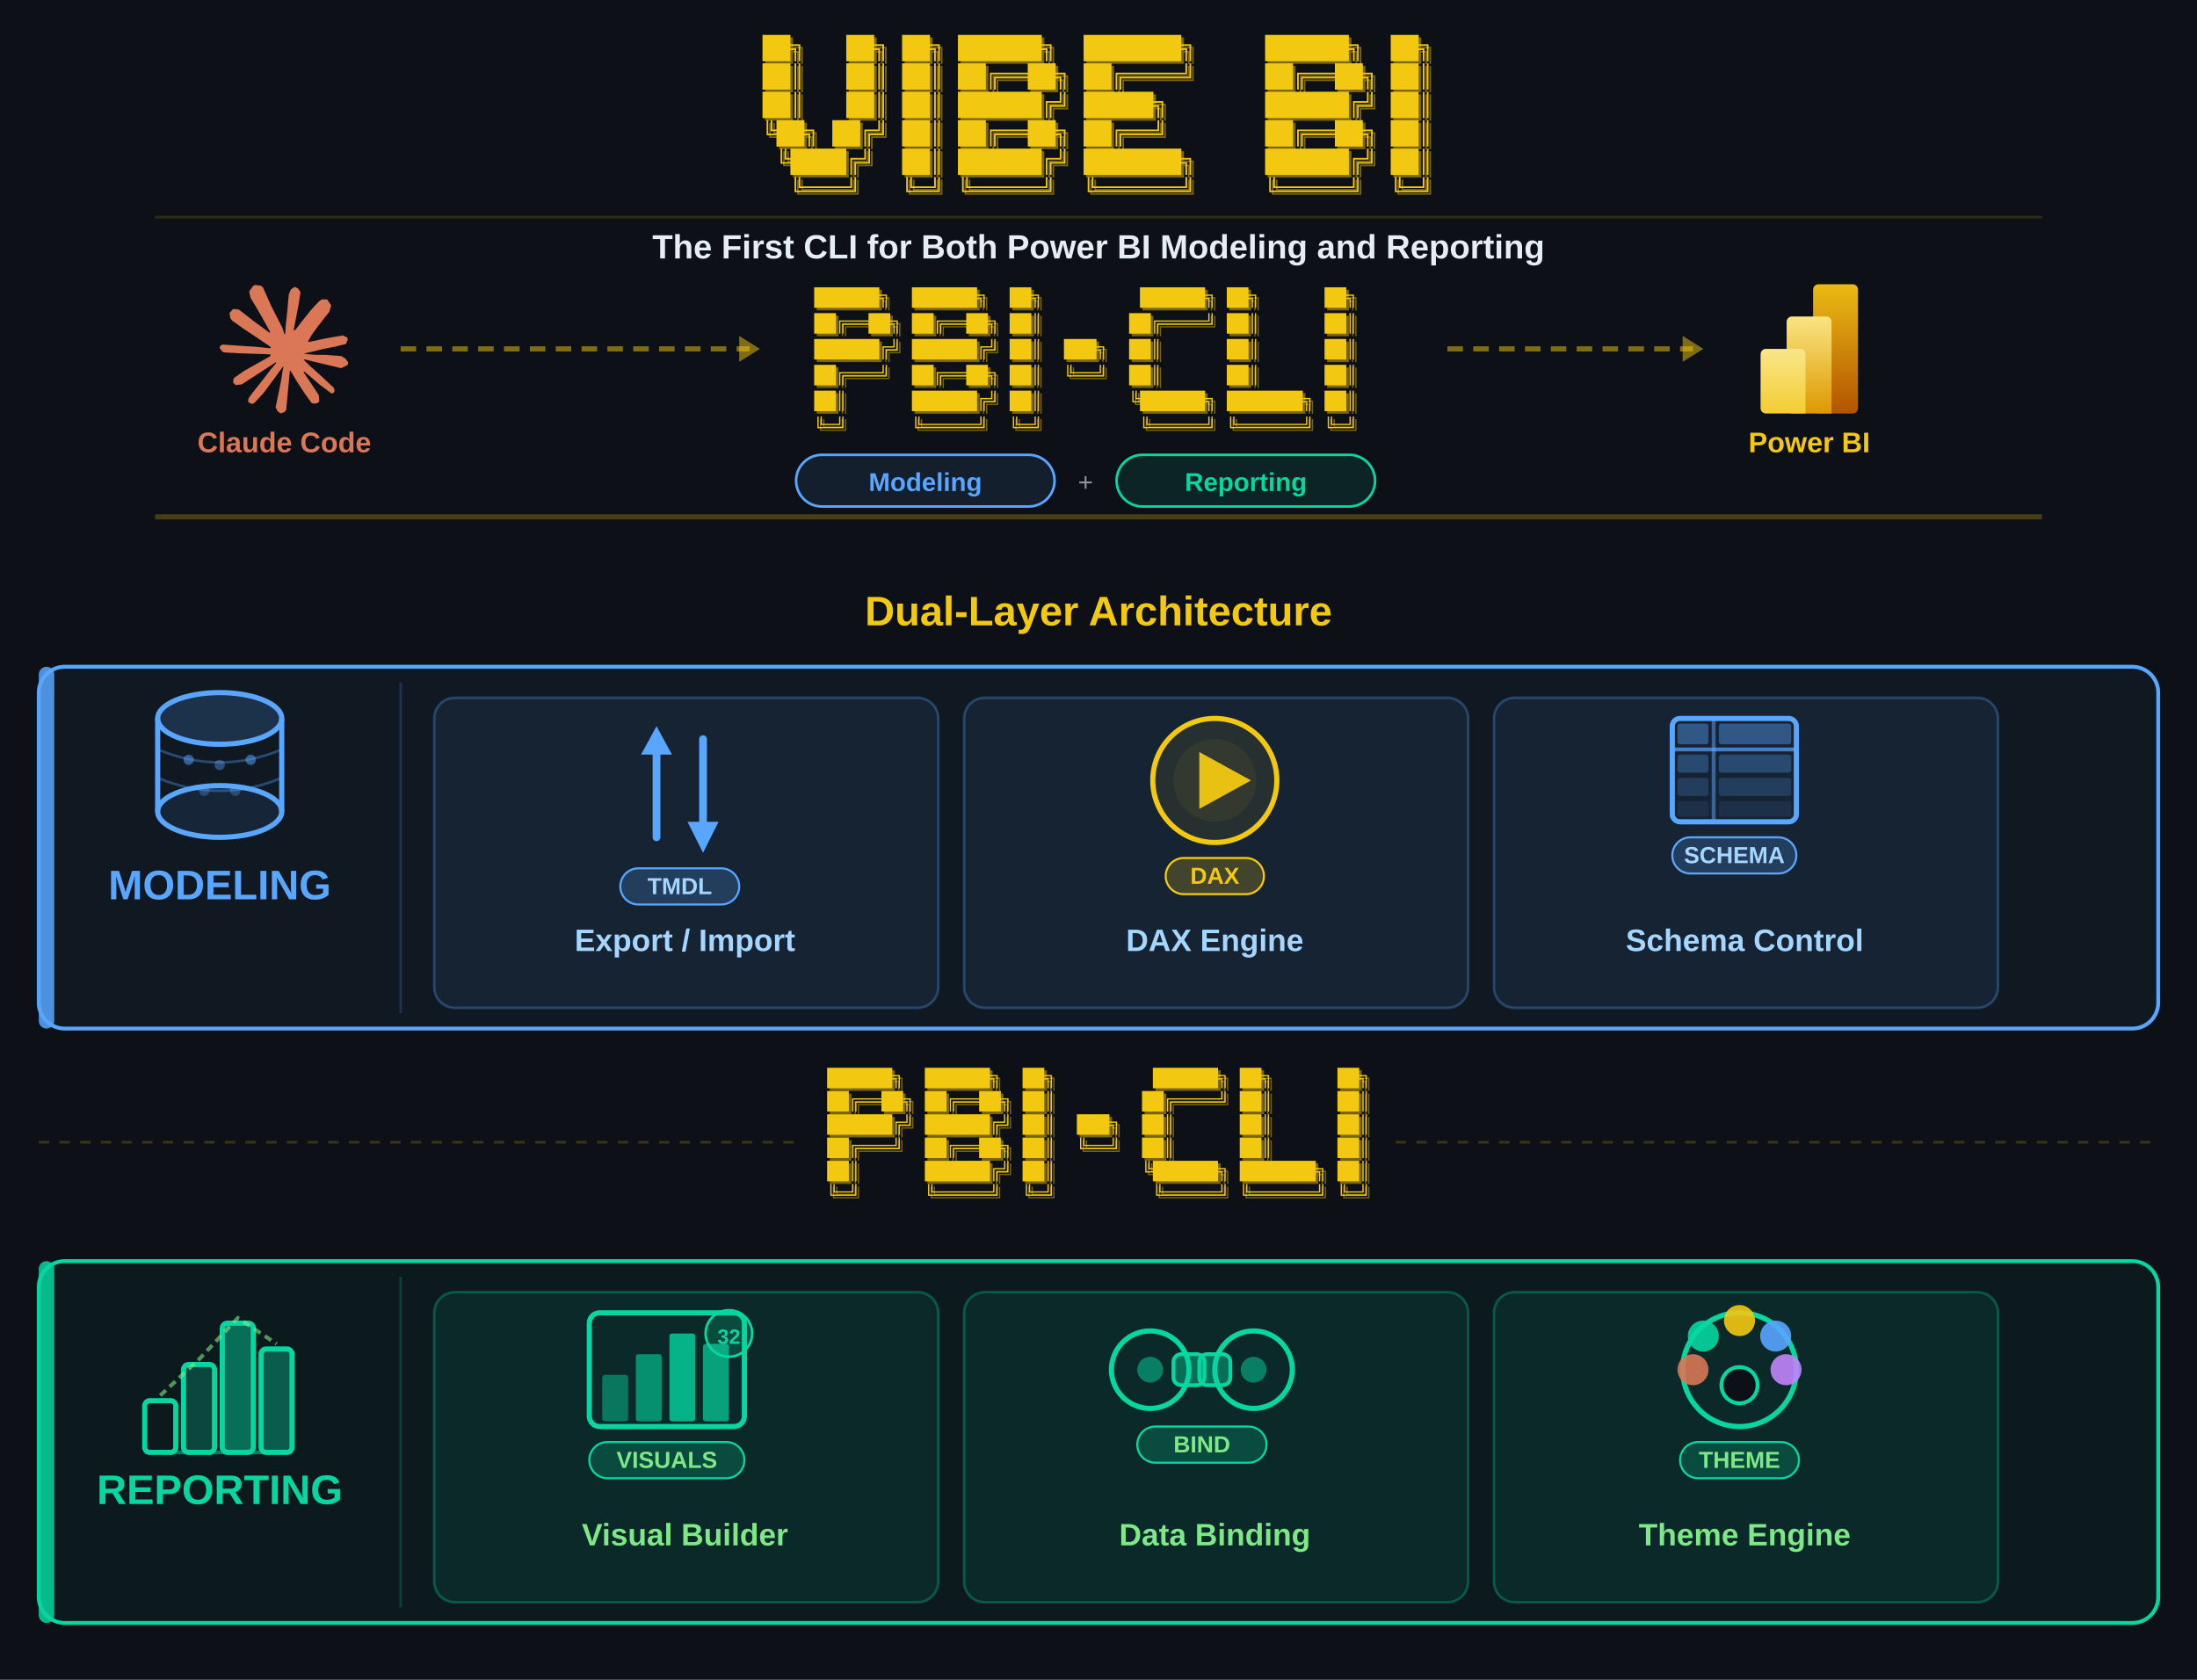
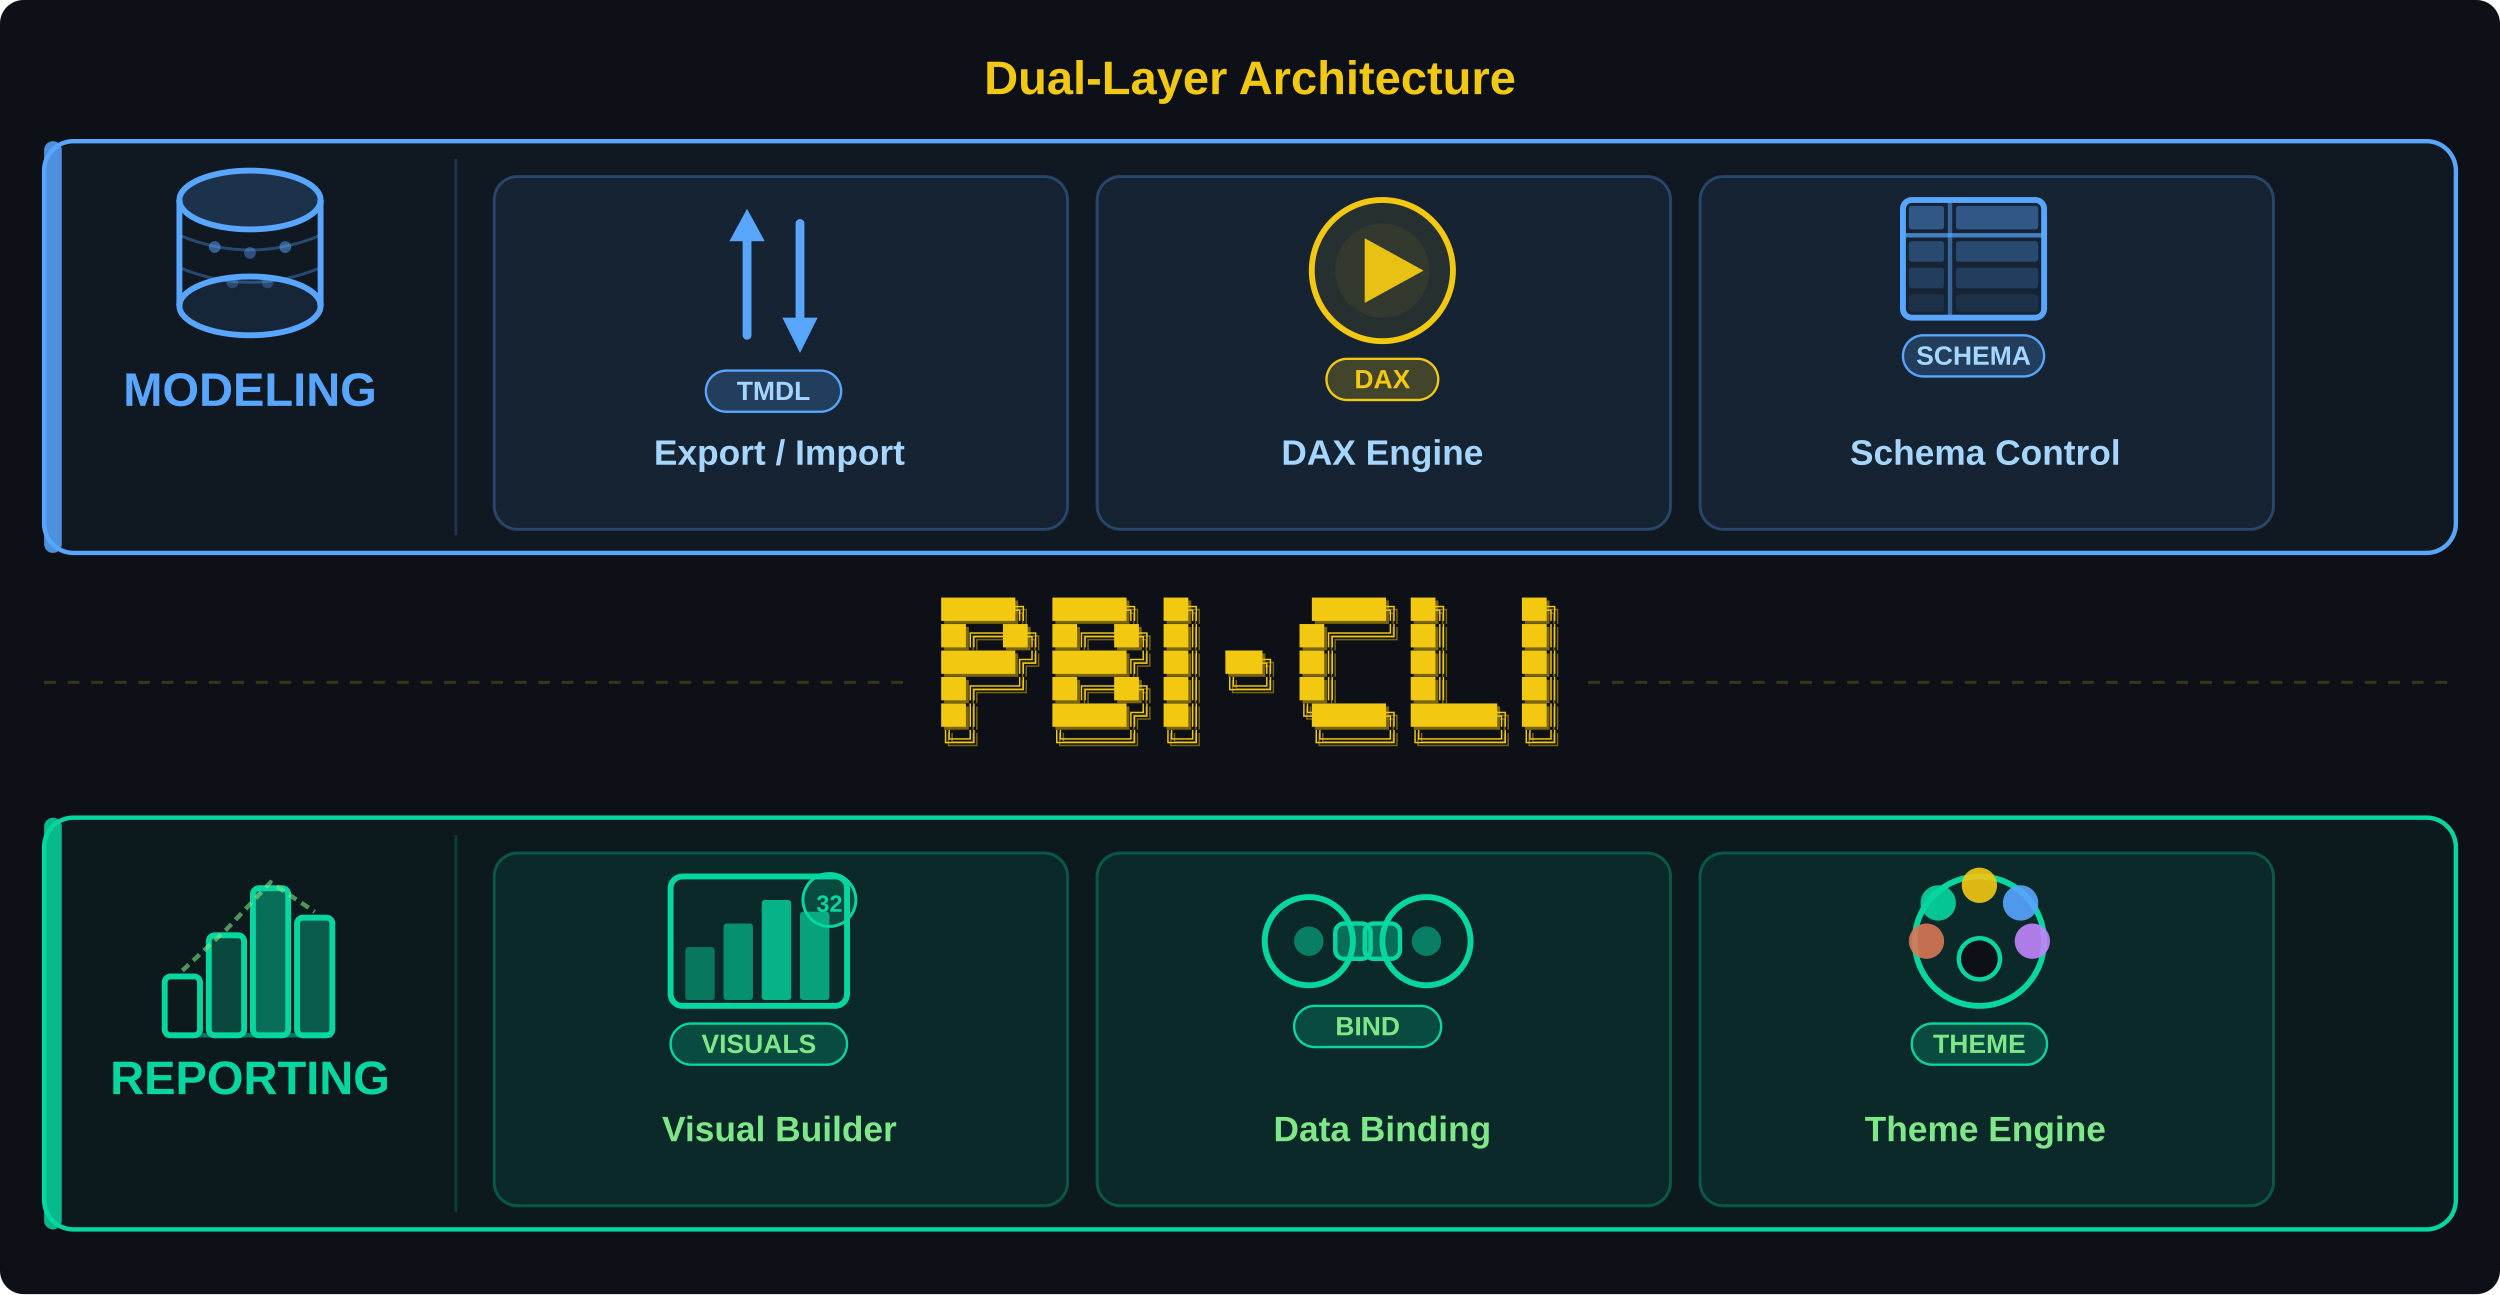
- <svg xmlns="http://www.w3.org/2000/svg" width="850" height="650" viewBox="0 0 850 650">
-   <defs>
-     <linearGradient id="hdr-bar1" x1="50%" y1="0%" x2="50%" y2="100%">
-       <stop offset="0%" stop-color="#EBBB14" />
-       <stop offset="100%" stop-color="#B25400" />
-     </linearGradient>
-     <linearGradient id="hdr-bar2" x1="50%" y1="0%" x2="50%" y2="100%">
-       <stop offset="0%" stop-color="#F9E583" />
-       <stop offset="100%" stop-color="#DE9800" />
-     </linearGradient>
-     <linearGradient id="hdr-bar3" x1="50%" y1="0%" x2="50%" y2="100%">
-       <stop offset="0%" stop-color="#F9E68B" />
-       <stop offset="100%" stop-color="#F3CD32" />
-     </linearGradient>
-     <linearGradient id="pbi-lg1" x1="50%" y1="0%" x2="50%" y2="100%">
-       <stop offset="0%" stop-color="#EBBB14" />
-       <stop offset="100%" stop-color="#B25400" />
-     </linearGradient>
-     <linearGradient id="pbi-lg2" x1="50%" y1="0%" x2="50%" y2="100%">
-       <stop offset="0%" stop-color="#F9E583" />
-       <stop offset="100%" stop-color="#DE9800" />
-     </linearGradient>
-     <linearGradient id="pbi-lg5" x1="50%" y1="0%" x2="50%" y2="100%">
-       <stop offset="0%" stop-color="#F9E68B" />
-       <stop offset="100%" stop-color="#F3CD32" />
-     </linearGradient>
-   </defs>
-   <rect width="100%" height="100%" fill="#0d1117" />
-   <text font-family="'Courier New', Courier, monospace" font-size="9" fill="#7A6508" xml:space="preserve">
-     <tspan x="296" y="22">██╗   ██╗ ██╗ ██████╗  ███████╗     ██████╗  ██╗</tspan>
-     <tspan x="296" y="33">██║   ██║ ██║ ██╔══██╗ ██╔════╝     ██╔══██╗ ██║</tspan>
-     <tspan x="296" y="44">██║   ██║ ██║ ██████╔╝ █████╗       ██████╔╝ ██║</tspan>
-     <tspan x="296" y="55">╚██╗ ██╔╝ ██║ ██╔══██╗ ██╔══╝       ██╔══██╗ ██║</tspan>
-     <tspan x="296" y="66"> ╚████╔╝  ██║ ██████╔╝ ███████╗     ██████╔╝ ██║</tspan>
-     <tspan x="296" y="77">  ╚═══╝   ╚═╝ ╚═════╝  ╚══════╝     ╚═════╝  ╚═╝</tspan>
-   </text>
-   <text font-family="'Courier New', Courier, monospace" font-size="9" fill="#F2C811" xml:space="preserve">
-     <tspan x="295" y="21">██╗   ██╗ ██╗ ██████╗  ███████╗     ██████╗  ██╗</tspan>
-     <tspan x="295" y="32">██║   ██║ ██║ ██╔══██╗ ██╔════╝     ██╔══██╗ ██║</tspan>
-     <tspan x="295" y="43">██║   ██║ ██║ ██████╔╝ █████╗       ██████╔╝ ██║</tspan>
-     <tspan x="295" y="54">╚██╗ ██╔╝ ██║ ██╔══██╗ ██╔══╝       ██╔══██╗ ██║</tspan>
-     <tspan x="295" y="65"> ╚████╔╝  ██║ ██████╔╝ ███████╗     ██████╔╝ ██║</tspan>
-     <tspan x="295" y="76">  ╚═══╝   ╚═╝ ╚═════╝  ╚══════╝     ╚═════╝  ╚═╝</tspan>
-   </text>
-   <line x1="60" y1="84" x2="790" y2="84" stroke="#F2C811" stroke-opacity="0.15" stroke-width="1" />
-   <text x="425" y="100" font-family="'Segoe UI', Arial, sans-serif" font-size="13" fill="#e6edf3" text-anchor="middle" font-weight="600">The First CLI for Both Power BI Modeling and Reporting</text>
-   <svg x="85" y="110" width="50" height="50" viewBox="0 0 1200 1200">
-     <path fill="#d97757" d="M 233.96 800.215 L 468.644 668.537 L 472.591 657.101 L 468.644 650.738 L 457.208 650.738 L 417.987 648.322 L 283.893 644.698 L 167.597 639.866 L 54.926 633.826 L 26.577 627.785 L 3.3e-05 592.752 L 2.738 575.275 L 26.577 559.248 L 60.725 562.228 L 136.188 567.383 L 249.423 575.195 L 331.57 580.027 L 453.262 592.671 L 472.591 592.671 L 475.329 584.859 L 468.725 580.027 L 463.571 575.195 L 346.389 495.785 L 219.544 411.866 L 153.101 363.544 L 117.181 339.06 L 99.06 316.107 L 91.248 266.014 L 123.866 230.094 L 167.678 233.074 L 178.873 236.054 L 223.248 270.201 L 318.04 343.57 L 441.826 434.738 L 459.946 449.799 L 467.195 444.644 L 468.081 441.02 L 459.946 427.409 L 392.617 305.718 L 320.779 181.933 L 288.805 130.631 L 280.349 99.866 C 277.369 87.221 275.195 76.591 275.195 63.624 L 312.322 13.208 L 332.859 6.604 L 382.389 13.208 L 403.248 31.329 L 434.014 101.718 L 483.866 212.537 L 561.181 363.221 L 583.812 407.919 L 595.893 449.315 L 600.403 461.96 L 608.215 461.96 L 608.215 454.712 L 614.577 369.826 L 626.336 265.611 L 637.772 131.517 L 641.718 93.745 L 660.403 48.483 L 697.53 24 L 726.524 37.852 L 750.363 72 L 747.06 94.067 L 732.886 186.201 L 705.101 330.524 L 686.98 427.168 L 697.53 427.168 L 709.611 415.087 L 758.497 350.175 L 840.644 247.49 L 876.886 206.738 L 919.168 161.718 L 946.309 140.295 L 997.611 140.295 L 1035.383 196.43 L 1018.47 254.416 L 965.638 321.423 L 921.826 378.202 L 859.007 462.765 L 819.785 530.416 L 823.409 535.812 L 832.752 534.926 L 974.658 504.725 L 1051.329 490.873 L 1142.819 475.168 L 1184.215 494.497 L 1188.725 514.148 L 1172.456 554.336 L 1074.604 578.497 L 959.839 601.45 L 788.94 641.879 L 786.846 643.409 L 789.262 646.389 L 866.255 653.638 L 899.195 655.409 L 979.812 655.409 L 1129.933 666.604 L 1169.154 692.537 L 1192.671 724.269 L 1188.725 748.43 L 1128.322 779.195 L 1046.819 759.866 L 856.591 714.604 L 791.356 698.336 L 782.336 698.336 L 782.336 703.732 L 836.698 756.886 L 936.322 846.846 L 1061.074 962.819 L 1067.436 991.49 L 1051.409 1014.121 L 1034.497 1011.705 L 924.886 929.235 L 882.604 892.108 L 786.846 811.49 L 780.483 811.49 L 780.483 819.946 L 802.55 852.242 L 919.087 1027.409 L 925.128 1081.128 L 916.671 1098.604 L 886.47 1109.154 L 853.289 1103.114 L 785.074 1007.356 L 714.685 899.517 L 657.906 802.872 L 650.98 806.819 L 617.477 1167.705 L 601.772 1186.148 L 565.53 1200 L 535.329 1177.047 L 519.302 1139.92 L 535.329 1066.551 L 554.658 970.792 L 570.362 894.685 L 584.537 800.134 L 592.993 768.725 L 592.43 766.631 L 585.503 767.517 L 514.228 865.369 L 405.826 1011.866 L 320.054 1103.678 L 299.517 1111.812 L 263.92 1093.369 L 267.221 1060.43 L 287.114 1031.114 L 405.826 880.107 L 477.423 786.524 L 523.651 732.483 L 523.329 724.671 L 520.591 724.671 L 205.289 929.396 L 149.154 936.644 L 124.993 914.014 L 127.973 876.886 L 139.409 864.805 L 234.201 799.57 L 233.879 799.893 Z" />
-   </svg>
-   <text x="110" y="175" font-family="'Segoe UI', Arial, sans-serif" font-size="11" fill="#d97757" text-anchor="middle" font-weight="600">Claude Code</text>
-   <line x1="155" y1="135" x2="290" y2="135" stroke="#F2C811" stroke-width="2" stroke-dasharray="6,4" stroke-opacity="0.5" />
-   <polygon points="294,135 286,130 286,140" fill="#F2C811" fill-opacity="0.5" />
+ <svg xmlns="http://www.w3.org/2000/svg" width="850" height="440" viewBox="0 0 850 440">
+   <rect width="100%" height="100%" fill="#0d1117" rx="8" />
+   <text x="425" y="32" font-family="'Segoe UI', Arial, sans-serif" font-size="16" fill="#F2C811" text-anchor="middle" font-weight="bold">Dual-Layer Architecture</text>
+   <rect x="15" y="48" width="820" height="140" rx="10" fill="#58a6ff" fill-opacity="0.05" stroke="#58a6ff" stroke-width="1.5" />
+   <rect x="15" y="48" width="6" height="140" rx="3" fill="#58a6ff" fill-opacity="0.85" />
+   <g transform="translate(59, 58)">
+     <ellipse cx="26" cy="10" rx="24" ry="10" fill="#58a6ff" fill-opacity="0.18" stroke="#58a6ff" stroke-width="2" />
+     <line x1="2" y1="10" x2="2" y2="46" stroke="#58a6ff" stroke-width="2" />
+     <line x1="50" y1="10" x2="50" y2="46" stroke="#58a6ff" stroke-width="2" />
+     <ellipse cx="26" cy="46" rx="24" ry="10" fill="#58a6ff" fill-opacity="0.1" stroke="#58a6ff" stroke-width="2" />
+     <path d="M2,22 Q26,32 50,22" fill="none" stroke="#58a6ff" stroke-width="1" opacity="0.35" />
+     <path d="M2,33 Q26,43 50,33" fill="none" stroke="#58a6ff" stroke-width="1" opacity="0.35" />
+     <circle cx="14" cy="26" r="2" fill="#58a6ff" fill-opacity="0.5" />
+     <circle cx="26" cy="28" r="2" fill="#58a6ff" fill-opacity="0.4" />
+     <circle cx="38" cy="26" r="2" fill="#58a6ff" fill-opacity="0.5" />
+     <circle cx="20" cy="38" r="2" fill="#58a6ff" fill-opacity="0.3" />
+     <circle cx="32" cy="38" r="2" fill="#58a6ff" fill-opacity="0.3" />
+   </g>
+   <text x="85" y="138" font-family="'Segoe UI', Arial, sans-serif" font-size="16" fill="#58a6ff" font-weight="bold" text-anchor="middle">MODELING</text>
+   <line x1="155" y1="54" x2="155" y2="182" stroke="#58a6ff" stroke-opacity="0.2" stroke-width="1" />
+   <rect x="168" y="60" width="195" height="120" rx="8" fill="#58a6ff" fill-opacity="0.08" stroke="#58a6ff" stroke-opacity="0.3" stroke-width="1" />
+   <g transform="translate(240, 68)">
+     <line x1="14" y1="46" x2="14" y2="8" stroke="#58a6ff" stroke-width="3" stroke-linecap="round" />
+     <polygon points="14,3 8,14 20,14" fill="#58a6ff" />
+     <line x1="32" y1="8" x2="32" y2="46" stroke="#58a6ff" stroke-width="3" stroke-linecap="round" />
+     <polygon points="32,52 26,40 38,40" fill="#58a6ff" />
+     <rect x="0" y="58" width="46" height="14" rx="7" fill="#58a6ff" fill-opacity="0.2" stroke="#58a6ff" stroke-width="0.8" />
+     <text x="23" y="68" font-family="'Segoe UI', Arial, sans-serif" font-size="9" fill="#a5d6ff" text-anchor="middle" font-weight="600">TMDL</text>
+   </g>
+   <text x="265" y="158" font-family="'Segoe UI', Arial, sans-serif" font-size="12" fill="#a5d6ff" text-anchor="middle" font-weight="600">Export / Import</text>
+   <rect x="373" y="60" width="195" height="120" rx="8" fill="#58a6ff" fill-opacity="0.08" stroke="#58a6ff" stroke-opacity="0.3" stroke-width="1" />
+   <g transform="translate(446, 68)">
+     <circle cx="24" cy="24" r="24" fill="#F2C811" fill-opacity="0.08" stroke="#F2C811" stroke-width="2" />
+     <circle cx="24" cy="24" r="16" fill="#F2C811" fill-opacity="0.06" />
+     <polygon points="18,13 18,35 38,24" fill="#F2C811" fill-opacity="0.95" />
+     <rect x="5" y="54" width="38" height="14" rx="7" fill="#F2C811" fill-opacity="0.2" stroke="#F2C811" stroke-width="0.8" />
+     <text x="24" y="64" font-family="'Segoe UI', Arial, sans-serif" font-size="9" fill="#F2C811" text-anchor="middle" font-weight="600">DAX</text>
+   </g>
+   <text x="470" y="158" font-family="'Segoe UI', Arial, sans-serif" font-size="12" fill="#a5d6ff" text-anchor="middle" font-weight="600">DAX Engine</text>
+   <rect x="578" y="60" width="195" height="120" rx="8" fill="#58a6ff" fill-opacity="0.08" stroke="#58a6ff" stroke-opacity="0.3" stroke-width="1" />
+   <g transform="translate(647, 68)">
+     <rect x="0" y="0" width="48" height="40" rx="3" fill="none" stroke="#58a6ff" stroke-width="2" />
+     <line x1="0" y1="12" x2="48" y2="12" stroke="#58a6ff" stroke-width="1.5" opacity="0.7" />
+     <line x1="16" y1="0" x2="16" y2="40" stroke="#58a6ff" stroke-width="1.5" opacity="0.5" />
+     <rect x="2" y="2" width="12" height="8" rx="1" fill="#58a6ff" fill-opacity="0.4" />
+     <rect x="18" y="2" width="28" height="8" rx="1" fill="#58a6ff" fill-opacity="0.4" />
+     <rect x="2" y="14" width="12" height="7" rx="1" fill="#58a6ff" fill-opacity="0.3" />
+     <rect x="18" y="14" width="28" height="7" rx="1" fill="#58a6ff" fill-opacity="0.3" />
+     <rect x="2" y="23" width="12" height="7" rx="1" fill="#58a6ff" fill-opacity="0.2" />
+     <rect x="18" y="23" width="28" height="7" rx="1" fill="#58a6ff" fill-opacity="0.2" />
+     <rect x="2" y="32" width="12" height="6" rx="1" fill="#58a6ff" fill-opacity="0.1" />
+     <rect x="18" y="32" width="28" height="6" rx="1" fill="#58a6ff" fill-opacity="0.1" />
+     <rect x="0" y="46" width="48" height="14" rx="7" fill="#58a6ff" fill-opacity="0.2" stroke="#58a6ff" stroke-width="0.8" />
+     <text x="24" y="56" font-family="'Segoe UI', Arial, sans-serif" font-size="9" fill="#a5d6ff" text-anchor="middle" font-weight="600">SCHEMA</text>
+   </g>
+   <text x="675" y="158" font-family="'Segoe UI', Arial, sans-serif" font-size="12" fill="#a5d6ff" text-anchor="middle" font-weight="600">Schema Control</text>
+   <line x1="15" y1="232" x2="310" y2="232" stroke="#F2C811" stroke-opacity="0.2" stroke-width="1" stroke-dasharray="4,4" />
+   <line x1="540" y1="232" x2="835" y2="232" stroke="#F2C811" stroke-opacity="0.2" stroke-width="1" stroke-dasharray="4,4" />
  <text font-family="'Courier New', Courier, monospace" font-size="7" fill="#7A6508" xml:space="preserve">
-     <tspan x="316" y="118">██████╗  ██████╗  ██╗         ██████╗ ██╗      ██╗</tspan>
-     <tspan x="316" y="128">██╔══██╗ ██╔══██╗ ██║        ██╔════╝ ██║      ██║</tspan>
-     <tspan x="316" y="138">██████╔╝ ██████╔╝ ██║  ███╗  ██║      ██║      ██║</tspan>
-     <tspan x="316" y="148">██╔═══╝  ██╔══██╗ ██║  ╚══╝  ██║      ██║      ██║</tspan>
-     <tspan x="316" y="158">██║      ██████╔╝ ██║        ╚██████╗ ███████╗ ██║</tspan>
-     <tspan x="316" y="168">╚═╝      ╚═════╝  ╚═╝         ╚═════╝ ╚══════╝ ╚═╝</tspan>
+     <tspan x="321" y="210">██████╗  ██████╗  ██╗         ██████╗ ██╗      ██╗</tspan>
+     <tspan x="321" y="219">██╔══██╗ ██╔══██╗ ██║        ██╔════╝ ██║      ██║</tspan>
+     <tspan x="321" y="228">██████╔╝ ██████╔╝ ██║  ███╗  ██║      ██║      ██║</tspan>
+     <tspan x="321" y="237">██╔═══╝  ██╔══██╗ ██║  ╚══╝  ██║      ██║      ██║</tspan>
+     <tspan x="321" y="246">██║      ██████╔╝ ██║        ╚██████╗ ███████╗ ██║</tspan>
+     <tspan x="321" y="255">╚═╝      ╚═════╝  ╚═╝         ╚═════╝ ╚══════╝ ╚═╝</tspan>
  </text>
  <text font-family="'Courier New', Courier, monospace" font-size="7" fill="#F2C811" xml:space="preserve">
-     <tspan x="315" y="117">██████╗  ██████╗  ██╗         ██████╗ ██╗      ██╗</tspan>
-     <tspan x="315" y="127">██╔══██╗ ██╔══██╗ ██║        ██╔════╝ ██║      ██║</tspan>
-     <tspan x="315" y="137">██████╔╝ ██████╔╝ ██║  ███╗  ██║      ██║      ██║</tspan>
-     <tspan x="315" y="147">██╔═══╝  ██╔══██╗ ██║  ╚══╝  ██║      ██║      ██║</tspan>
-     <tspan x="315" y="157">██║      ██████╔╝ ██║        ╚██████╗ ███████╗ ██║</tspan>
-     <tspan x="315" y="167">╚═╝      ╚═════╝  ╚═╝         ╚═════╝ ╚══════╝ ╚═╝</tspan>
+     <tspan x="320" y="209">██████╗  ██████╗  ██╗         ██████╗ ██╗      ██╗</tspan>
+     <tspan x="320" y="218">██╔══██╗ ██╔══██╗ ██║        ██╔════╝ ██║      ██║</tspan>
+     <tspan x="320" y="227">██████╔╝ ██████╔╝ ██║  ███╗  ██║      ██║      ██║</tspan>
+     <tspan x="320" y="236">██╔═══╝  ██╔══██╗ ██║  ╚══╝  ██║      ██║      ██║</tspan>
+     <tspan x="320" y="245">██║      ██████╔╝ ██║        ╚██████╗ ███████╗ ██║</tspan>
+     <tspan x="320" y="254">╚═╝      ╚═════╝  ╚═╝         ╚═════╝ ╚══════╝ ╚═╝</tspan>
  </text>
-   <line x1="560" y1="135" x2="655" y2="135" stroke="#F2C811" stroke-width="2" stroke-dasharray="6,4" stroke-opacity="0.5" />
-   <polygon points="659,135 651,130 651,140" fill="#F2C811" fill-opacity="0.5" />
-   <svg x="675" y="110" width="50" height="50" viewBox="0 0 630 630">
-     <g transform="translate(77.5, 0)">
-       <rect fill="url(#pbi-lg1)" x="256" y="0" width="219" height="630" rx="26" />
-       <path fill="url(#pbi-lg2)" d="M346,604 L346,630 L320,630 L153,630 C138.64,630 127,618.36 127,604 L127,183 C127,168.64 138.64,157 153,157 L320,157 C334.36,157 346,168.64 346,183 L346,604 Z" />
-       <path fill="url(#pbi-lg5)" d="M219,604 L219,630 L193,630 L26,630 C11.64,630 0,618.36 0,604 L0,341 C0,326.64 11.64,315 26,315 L193,315 C207.36,315 219,326.64 219,341 L219,604 Z" />
-     </g>
-   </svg>
-   <text x="700" y="175" font-family="'Segoe UI', Arial, sans-serif" font-size="11" fill="#F2C811" text-anchor="middle" font-weight="600">Power BI</text>
-   <rect x="308" y="176" width="100" height="20" rx="10" fill="#58a6ff" fill-opacity="0.1" stroke="#58a6ff" stroke-width="1" />
-   <text x="358" y="190" font-family="'Segoe UI', Arial, sans-serif" font-size="10" fill="#58a6ff" text-anchor="middle" font-weight="600">Modeling</text>
-   <text x="420" y="190" font-family="'Segoe UI', Arial, sans-serif" font-size="10" fill="#8b949e" text-anchor="middle">+</text>
-   <rect x="432" y="176" width="100" height="20" rx="10" fill="#06d6a0" fill-opacity="0.1" stroke="#06d6a0" stroke-width="1" />
-   <text x="482" y="190" font-family="'Segoe UI', Arial, sans-serif" font-size="10" fill="#06d6a0" text-anchor="middle" font-weight="600">Reporting</text>
-   <line x1="60" y1="200" x2="790" y2="200" stroke="#F2C811" stroke-opacity="0.25" stroke-width="2" />
-   <g transform="translate(0, 210)">
-     <text x="425" y="32" font-family="'Segoe UI', Arial, sans-serif" font-size="16" fill="#F2C811" text-anchor="middle" font-weight="bold">Dual-Layer Architecture</text>
-     <rect x="15" y="48" width="820" height="140" rx="10" fill="#58a6ff" fill-opacity="0.05" stroke="#58a6ff" stroke-width="1.5" />
-     <rect x="15" y="48" width="6" height="140" rx="3" fill="#58a6ff" fill-opacity="0.85" />
-     <g transform="translate(59, 58)">
-       <ellipse cx="26" cy="10" rx="24" ry="10" fill="#58a6ff" fill-opacity="0.18" stroke="#58a6ff" stroke-width="2" />
-       <line x1="2" y1="10" x2="2" y2="46" stroke="#58a6ff" stroke-width="2" />
-       <line x1="50" y1="10" x2="50" y2="46" stroke="#58a6ff" stroke-width="2" />
-       <ellipse cx="26" cy="46" rx="24" ry="10" fill="#58a6ff" fill-opacity="0.1" stroke="#58a6ff" stroke-width="2" />
-       <path d="M2,22 Q26,32 50,22" fill="none" stroke="#58a6ff" stroke-width="1" opacity="0.35" />
-       <path d="M2,33 Q26,43 50,33" fill="none" stroke="#58a6ff" stroke-width="1" opacity="0.35" />
-       <circle cx="14" cy="26" r="2" fill="#58a6ff" fill-opacity="0.5" />
-       <circle cx="26" cy="28" r="2" fill="#58a6ff" fill-opacity="0.4" />
-       <circle cx="38" cy="26" r="2" fill="#58a6ff" fill-opacity="0.5" />
-       <circle cx="20" cy="38" r="2" fill="#58a6ff" fill-opacity="0.3" />
-       <circle cx="32" cy="38" r="2" fill="#58a6ff" fill-opacity="0.3" />
-     </g>
-     <text x="85" y="138" font-family="'Segoe UI', Arial, sans-serif" font-size="16" fill="#58a6ff" font-weight="bold" text-anchor="middle">MODELING</text>
-     <line x1="155" y1="54" x2="155" y2="182" stroke="#58a6ff" stroke-opacity="0.2" stroke-width="1" />
-     <rect x="168" y="60" width="195" height="120" rx="8" fill="#58a6ff" fill-opacity="0.08" stroke="#58a6ff" stroke-opacity="0.3" stroke-width="1" />
-     <g transform="translate(240, 68)">
-       <line x1="14" y1="46" x2="14" y2="8" stroke="#58a6ff" stroke-width="3" stroke-linecap="round" />
-       <polygon points="14,3 8,14 20,14" fill="#58a6ff" />
-       <line x1="32" y1="8" x2="32" y2="46" stroke="#58a6ff" stroke-width="3" stroke-linecap="round" />
-       <polygon points="32,52 26,40 38,40" fill="#58a6ff" />
-       <rect x="0" y="58" width="46" height="14" rx="7" fill="#58a6ff" fill-opacity="0.2" stroke="#58a6ff" stroke-width="0.8" />
-       <text x="23" y="68" font-family="'Segoe UI', Arial, sans-serif" font-size="9" fill="#a5d6ff" text-anchor="middle" font-weight="600">TMDL</text>
-     </g>
-     <text x="265" y="158" font-family="'Segoe UI', Arial, sans-serif" font-size="12" fill="#a5d6ff" text-anchor="middle" font-weight="600">Export / Import</text>
-     <rect x="373" y="60" width="195" height="120" rx="8" fill="#58a6ff" fill-opacity="0.08" stroke="#58a6ff" stroke-opacity="0.3" stroke-width="1" />
-     <g transform="translate(446, 68)">
-       <circle cx="24" cy="24" r="24" fill="#F2C811" fill-opacity="0.08" stroke="#F2C811" stroke-width="2" />
-       <circle cx="24" cy="24" r="16" fill="#F2C811" fill-opacity="0.06" />
-       <polygon points="18,13 18,35 38,24" fill="#F2C811" fill-opacity="0.95" />
-       <rect x="5" y="54" width="38" height="14" rx="7" fill="#F2C811" fill-opacity="0.2" stroke="#F2C811" stroke-width="0.8" />
-       <text x="24" y="64" font-family="'Segoe UI', Arial, sans-serif" font-size="9" fill="#F2C811" text-anchor="middle" font-weight="600">DAX</text>
-     </g>
-     <text x="470" y="158" font-family="'Segoe UI', Arial, sans-serif" font-size="12" fill="#a5d6ff" text-anchor="middle" font-weight="600">DAX Engine</text>
-     <rect x="578" y="60" width="195" height="120" rx="8" fill="#58a6ff" fill-opacity="0.08" stroke="#58a6ff" stroke-opacity="0.3" stroke-width="1" />
-     <g transform="translate(647, 68)">
-       <rect x="0" y="0" width="48" height="40" rx="3" fill="none" stroke="#58a6ff" stroke-width="2" />
-       <line x1="0" y1="12" x2="48" y2="12" stroke="#58a6ff" stroke-width="1.5" opacity="0.7" />
-       <line x1="16" y1="0" x2="16" y2="40" stroke="#58a6ff" stroke-width="1.5" opacity="0.5" />
-       <rect x="2" y="2" width="12" height="8" rx="1" fill="#58a6ff" fill-opacity="0.4" />
-       <rect x="18" y="2" width="28" height="8" rx="1" fill="#58a6ff" fill-opacity="0.4" />
-       <rect x="2" y="14" width="12" height="7" rx="1" fill="#58a6ff" fill-opacity="0.3" />
-       <rect x="18" y="14" width="28" height="7" rx="1" fill="#58a6ff" fill-opacity="0.3" />
-       <rect x="2" y="23" width="12" height="7" rx="1" fill="#58a6ff" fill-opacity="0.2" />
-       <rect x="18" y="23" width="28" height="7" rx="1" fill="#58a6ff" fill-opacity="0.2" />
-       <rect x="2" y="32" width="12" height="6" rx="1" fill="#58a6ff" fill-opacity="0.1" />
-       <rect x="18" y="32" width="28" height="6" rx="1" fill="#58a6ff" fill-opacity="0.1" />
-       <rect x="0" y="46" width="48" height="14" rx="7" fill="#58a6ff" fill-opacity="0.2" stroke="#58a6ff" stroke-width="0.8" />
-       <text x="24" y="56" font-family="'Segoe UI', Arial, sans-serif" font-size="9" fill="#a5d6ff" text-anchor="middle" font-weight="600">SCHEMA</text>
-     </g>
-     <text x="675" y="158" font-family="'Segoe UI', Arial, sans-serif" font-size="12" fill="#a5d6ff" text-anchor="middle" font-weight="600">Schema Control</text>
-     <line x1="15" y1="232" x2="310" y2="232" stroke="#F2C811" stroke-opacity="0.2" stroke-width="1" stroke-dasharray="4,4" />
-     <line x1="540" y1="232" x2="835" y2="232" stroke="#F2C811" stroke-opacity="0.2" stroke-width="1" stroke-dasharray="4,4" />
-     <text font-family="'Courier New', Courier, monospace" font-size="7" fill="#7A6508" xml:space="preserve">
-       <tspan x="321" y="210">██████╗  ██████╗  ██╗         ██████╗ ██╗      ██╗</tspan>
-       <tspan x="321" y="219">██╔══██╗ ██╔══██╗ ██║        ██╔════╝ ██║      ██║</tspan>
-       <tspan x="321" y="228">██████╔╝ ██████╔╝ ██║  ███╗  ██║      ██║      ██║</tspan>
-       <tspan x="321" y="237">██╔═══╝  ██╔══██╗ ██║  ╚══╝  ██║      ██║      ██║</tspan>
-       <tspan x="321" y="246">██║      ██████╔╝ ██║        ╚██████╗ ███████╗ ██║</tspan>
-       <tspan x="321" y="255">╚═╝      ╚═════╝  ╚═╝         ╚═════╝ ╚══════╝ ╚═╝</tspan>
-     </text>
-     <text font-family="'Courier New', Courier, monospace" font-size="7" fill="#F2C811" xml:space="preserve">
-       <tspan x="320" y="209">██████╗  ██████╗  ██╗         ██████╗ ██╗      ██╗</tspan>
-       <tspan x="320" y="218">██╔══██╗ ██╔══██╗ ██║        ██╔════╝ ██║      ██║</tspan>
-       <tspan x="320" y="227">██████╔╝ ██████╔╝ ██║  ███╗  ██║      ██║      ██║</tspan>
-       <tspan x="320" y="236">██╔═══╝  ██╔══██╗ ██║  ╚══╝  ██║      ██║      ██║</tspan>
-       <tspan x="320" y="245">██║      ██████╔╝ ██║        ╚██████╗ ███████╗ ██║</tspan>
-       <tspan x="320" y="254">╚═╝      ╚═════╝  ╚═╝         ╚═════╝ ╚══════╝ ╚═╝</tspan>
-     </text>
-     <rect x="15" y="278" width="820" height="140" rx="10" fill="#06d6a0" fill-opacity="0.05" stroke="#06d6a0" stroke-width="1.5" />
-     <rect x="15" y="278" width="6" height="140" rx="3" fill="#06d6a0" fill-opacity="0.85" />
-     <g transform="translate(56, 288)">
-       <rect x="0" y="44" width="12" height="20" rx="2" fill="none" stroke="#06d6a0" stroke-width="2" />
-       <rect x="15" y="30" width="12" height="34" rx="2" fill="#06d6a0" fill-opacity="0.25" stroke="#06d6a0" stroke-width="2" />
-       <rect x="30" y="14" width="12" height="50" rx="2" fill="#06d6a0" fill-opacity="0.45" stroke="#06d6a0" stroke-width="2" />
-       <rect x="45" y="24" width="12" height="40" rx="2" fill="#06d6a0" fill-opacity="0.35" stroke="#06d6a0" stroke-width="2" />
-       <line x1="0" y1="64" x2="57" y2="64" stroke="#06d6a0" stroke-width="1.5" opacity="0.5" />
-       <polyline points="6,42 21,28 36,12 51,22" fill="none" stroke="#7ee787" stroke-width="1.5" stroke-dasharray="3,2" opacity="0.6" />
-     </g>
-     <text x="85" y="372" font-family="'Segoe UI', Arial, sans-serif" font-size="16" fill="#06d6a0" font-weight="bold" text-anchor="middle">REPORTING</text>
-     <line x1="155" y1="284" x2="155" y2="412" stroke="#06d6a0" stroke-opacity="0.2" stroke-width="1" />
-     <rect x="168" y="290" width="195" height="120" rx="8" fill="#06d6a0" fill-opacity="0.08" stroke="#06d6a0" stroke-opacity="0.3" stroke-width="1" />
-     <g transform="translate(228, 298)">
-       <rect x="0" y="0" width="60" height="44" rx="4" fill="none" stroke="#06d6a0" stroke-width="2" />
-       <rect x="5" y="24" width="10" height="18" rx="1" fill="#06d6a0" fill-opacity="0.45" />
-       <rect x="18" y="16" width="10" height="26" rx="1" fill="#06d6a0" fill-opacity="0.6" />
-       <rect x="31" y="8" width="10" height="34" rx="1" fill="#06d6a0" fill-opacity="0.8" />
-       <rect x="44" y="12" width="10" height="30" rx="1" fill="#06d6a0" fill-opacity="0.7" />
-       <circle cx="54" cy="8" r="9" fill="#06d6a0" fill-opacity="0.2" stroke="#06d6a0" stroke-width="1" />
-       <text x="54" y="12" font-family="'Segoe UI', Arial, sans-serif" font-size="8" fill="#06d6a0" text-anchor="middle" font-weight="bold">32</text>
-       <rect x="0" y="50" width="60" height="14" rx="7" fill="#06d6a0" fill-opacity="0.2" stroke="#06d6a0" stroke-width="0.8" />
-       <text x="30" y="60" font-family="'Segoe UI', Arial, sans-serif" font-size="9" fill="#7ee787" text-anchor="middle" font-weight="600">VISUALS</text>
-     </g>
-     <text x="265" y="388" font-family="'Segoe UI', Arial, sans-serif" font-size="12" fill="#7ee787" text-anchor="middle" font-weight="600">Visual Builder</text>
-     <rect x="373" y="290" width="195" height="120" rx="8" fill="#06d6a0" fill-opacity="0.08" stroke="#06d6a0" stroke-opacity="0.3" stroke-width="1" />
-     <g transform="translate(430, 298)">
-       <circle cx="15" cy="22" r="15" fill="none" stroke="#06d6a0" stroke-width="2" />
-       <circle cx="55" cy="22" r="15" fill="none" stroke="#06d6a0" stroke-width="2" />
-       <rect x="24" y="16" width="12" height="12" rx="3" fill="#06d6a0" fill-opacity="0.4" stroke="#06d6a0" stroke-width="1.5" />
-       <rect x="34" y="16" width="12" height="12" rx="3" fill="#06d6a0" fill-opacity="0.4" stroke="#06d6a0" stroke-width="1.5" />
-       <circle cx="15" cy="22" r="5" fill="#06d6a0" fill-opacity="0.5" />
-       <circle cx="55" cy="22" r="5" fill="#06d6a0" fill-opacity="0.5" />
-       <rect x="10" y="44" width="50" height="14" rx="7" fill="#06d6a0" fill-opacity="0.2" stroke="#06d6a0" stroke-width="0.8" />
-       <text x="35" y="54" font-family="'Segoe UI', Arial, sans-serif" font-size="9" fill="#7ee787" text-anchor="middle" font-weight="600">BIND</text>
-     </g>
-     <text x="470" y="388" font-family="'Segoe UI', Arial, sans-serif" font-size="12" fill="#7ee787" text-anchor="middle" font-weight="600">Data Binding</text>
-     <rect x="578" y="290" width="195" height="120" rx="8" fill="#06d6a0" fill-opacity="0.08" stroke="#06d6a0" stroke-opacity="0.3" stroke-width="1" />
-     <g transform="translate(647, 298)">
-       <circle cx="26" cy="22" r="22" fill="none" stroke="#06d6a0" stroke-width="2" />
-       <circle cx="26" cy="28" r="7" fill="#0d1117" stroke="#06d6a0" stroke-width="1.5" />
-       <circle cx="12" cy="9" r="6" fill="#06d6a0" fill-opacity="0.9" />
-       <circle cx="26" cy="3" r="6" fill="#F2C811" fill-opacity="0.9" />
-       <circle cx="40" cy="9" r="6" fill="#58a6ff" fill-opacity="0.9" />
-       <circle cx="44" cy="22" r="6" fill="#c084fc" fill-opacity="0.9" />
-       <circle cx="8" cy="22" r="6" fill="#d97757" fill-opacity="0.9" />
-       <rect x="3" y="50" width="46" height="14" rx="7" fill="#06d6a0" fill-opacity="0.2" stroke="#06d6a0" stroke-width="0.8" />
-       <text x="26" y="60" font-family="'Segoe UI', Arial, sans-serif" font-size="9" fill="#7ee787" text-anchor="middle" font-weight="600">THEME</text>
-     </g>
-     <text x="675" y="388" font-family="'Segoe UI', Arial, sans-serif" font-size="12" fill="#7ee787" text-anchor="middle" font-weight="600">Theme Engine</text>
+   <rect x="15" y="278" width="820" height="140" rx="10" fill="#06d6a0" fill-opacity="0.05" stroke="#06d6a0" stroke-width="1.5" />
+   <rect x="15" y="278" width="6" height="140" rx="3" fill="#06d6a0" fill-opacity="0.85" />
+   <g transform="translate(56, 288)">
+     <rect x="0" y="44" width="12" height="20" rx="2" fill="none" stroke="#06d6a0" stroke-width="2" />
+     <rect x="15" y="30" width="12" height="34" rx="2" fill="#06d6a0" fill-opacity="0.25" stroke="#06d6a0" stroke-width="2" />
+     <rect x="30" y="14" width="12" height="50" rx="2" fill="#06d6a0" fill-opacity="0.45" stroke="#06d6a0" stroke-width="2" />
+     <rect x="45" y="24" width="12" height="40" rx="2" fill="#06d6a0" fill-opacity="0.35" stroke="#06d6a0" stroke-width="2" />
+     <line x1="0" y1="64" x2="57" y2="64" stroke="#06d6a0" stroke-width="1.5" opacity="0.5" />
+     <polyline points="6,42 21,28 36,12 51,22" fill="none" stroke="#7ee787" stroke-width="1.5" stroke-dasharray="3,2" opacity="0.6" />
  </g>
+   <text x="85" y="372" font-family="'Segoe UI', Arial, sans-serif" font-size="16" fill="#06d6a0" font-weight="bold" text-anchor="middle">REPORTING</text>
+   <line x1="155" y1="284" x2="155" y2="412" stroke="#06d6a0" stroke-opacity="0.2" stroke-width="1" />
+   <rect x="168" y="290" width="195" height="120" rx="8" fill="#06d6a0" fill-opacity="0.08" stroke="#06d6a0" stroke-opacity="0.3" stroke-width="1" />
+   <g transform="translate(228, 298)">
+     <rect x="0" y="0" width="60" height="44" rx="4" fill="none" stroke="#06d6a0" stroke-width="2" />
+     <rect x="5" y="24" width="10" height="18" rx="1" fill="#06d6a0" fill-opacity="0.45" />
+     <rect x="18" y="16" width="10" height="26" rx="1" fill="#06d6a0" fill-opacity="0.6" />
+     <rect x="31" y="8" width="10" height="34" rx="1" fill="#06d6a0" fill-opacity="0.8" />
+     <rect x="44" y="12" width="10" height="30" rx="1" fill="#06d6a0" fill-opacity="0.7" />
+     <circle cx="54" cy="8" r="9" fill="#06d6a0" fill-opacity="0.2" stroke="#06d6a0" stroke-width="1" />
+     <text x="54" y="12" font-family="'Segoe UI', Arial, sans-serif" font-size="8" fill="#06d6a0" text-anchor="middle" font-weight="bold">32</text>
+     <rect x="0" y="50" width="60" height="14" rx="7" fill="#06d6a0" fill-opacity="0.2" stroke="#06d6a0" stroke-width="0.8" />
+     <text x="30" y="60" font-family="'Segoe UI', Arial, sans-serif" font-size="9" fill="#7ee787" text-anchor="middle" font-weight="600">VISUALS</text>
+   </g>
+   <text x="265" y="388" font-family="'Segoe UI', Arial, sans-serif" font-size="12" fill="#7ee787" text-anchor="middle" font-weight="600">Visual Builder</text>
+   <rect x="373" y="290" width="195" height="120" rx="8" fill="#06d6a0" fill-opacity="0.08" stroke="#06d6a0" stroke-opacity="0.3" stroke-width="1" />
+   <g transform="translate(430, 298)">
+     <circle cx="15" cy="22" r="15" fill="none" stroke="#06d6a0" stroke-width="2" />
+     <circle cx="55" cy="22" r="15" fill="none" stroke="#06d6a0" stroke-width="2" />
+     <rect x="24" y="16" width="12" height="12" rx="3" fill="#06d6a0" fill-opacity="0.4" stroke="#06d6a0" stroke-width="1.5" />
+     <rect x="34" y="16" width="12" height="12" rx="3" fill="#06d6a0" fill-opacity="0.4" stroke="#06d6a0" stroke-width="1.5" />
+     <circle cx="15" cy="22" r="5" fill="#06d6a0" fill-opacity="0.5" />
+     <circle cx="55" cy="22" r="5" fill="#06d6a0" fill-opacity="0.5" />
+     <rect x="10" y="44" width="50" height="14" rx="7" fill="#06d6a0" fill-opacity="0.2" stroke="#06d6a0" stroke-width="0.8" />
+     <text x="35" y="54" font-family="'Segoe UI', Arial, sans-serif" font-size="9" fill="#7ee787" text-anchor="middle" font-weight="600">BIND</text>
+   </g>
+   <text x="470" y="388" font-family="'Segoe UI', Arial, sans-serif" font-size="12" fill="#7ee787" text-anchor="middle" font-weight="600">Data Binding</text>
+   <rect x="578" y="290" width="195" height="120" rx="8" fill="#06d6a0" fill-opacity="0.08" stroke="#06d6a0" stroke-opacity="0.3" stroke-width="1" />
+   <g transform="translate(647, 298)">
+     <circle cx="26" cy="22" r="22" fill="none" stroke="#06d6a0" stroke-width="2" />
+     <circle cx="26" cy="28" r="7" fill="#0d1117" stroke="#06d6a0" stroke-width="1.5" />
+     <circle cx="12" cy="9" r="6" fill="#06d6a0" fill-opacity="0.9" />
+     <circle cx="26" cy="3" r="6" fill="#F2C811" fill-opacity="0.9" />
+     <circle cx="40" cy="9" r="6" fill="#58a6ff" fill-opacity="0.9" />
+     <circle cx="44" cy="22" r="6" fill="#c084fc" fill-opacity="0.9" />
+     <circle cx="8" cy="22" r="6" fill="#d97757" fill-opacity="0.9" />
+     <rect x="3" y="50" width="46" height="14" rx="7" fill="#06d6a0" fill-opacity="0.2" stroke="#06d6a0" stroke-width="0.8" />
+     <text x="26" y="60" font-family="'Segoe UI', Arial, sans-serif" font-size="9" fill="#7ee787" text-anchor="middle" font-weight="600">THEME</text>
+   </g>
+   <text x="675" y="388" font-family="'Segoe UI', Arial, sans-serif" font-size="12" fill="#7ee787" text-anchor="middle" font-weight="600">Theme Engine</text>
</svg>
